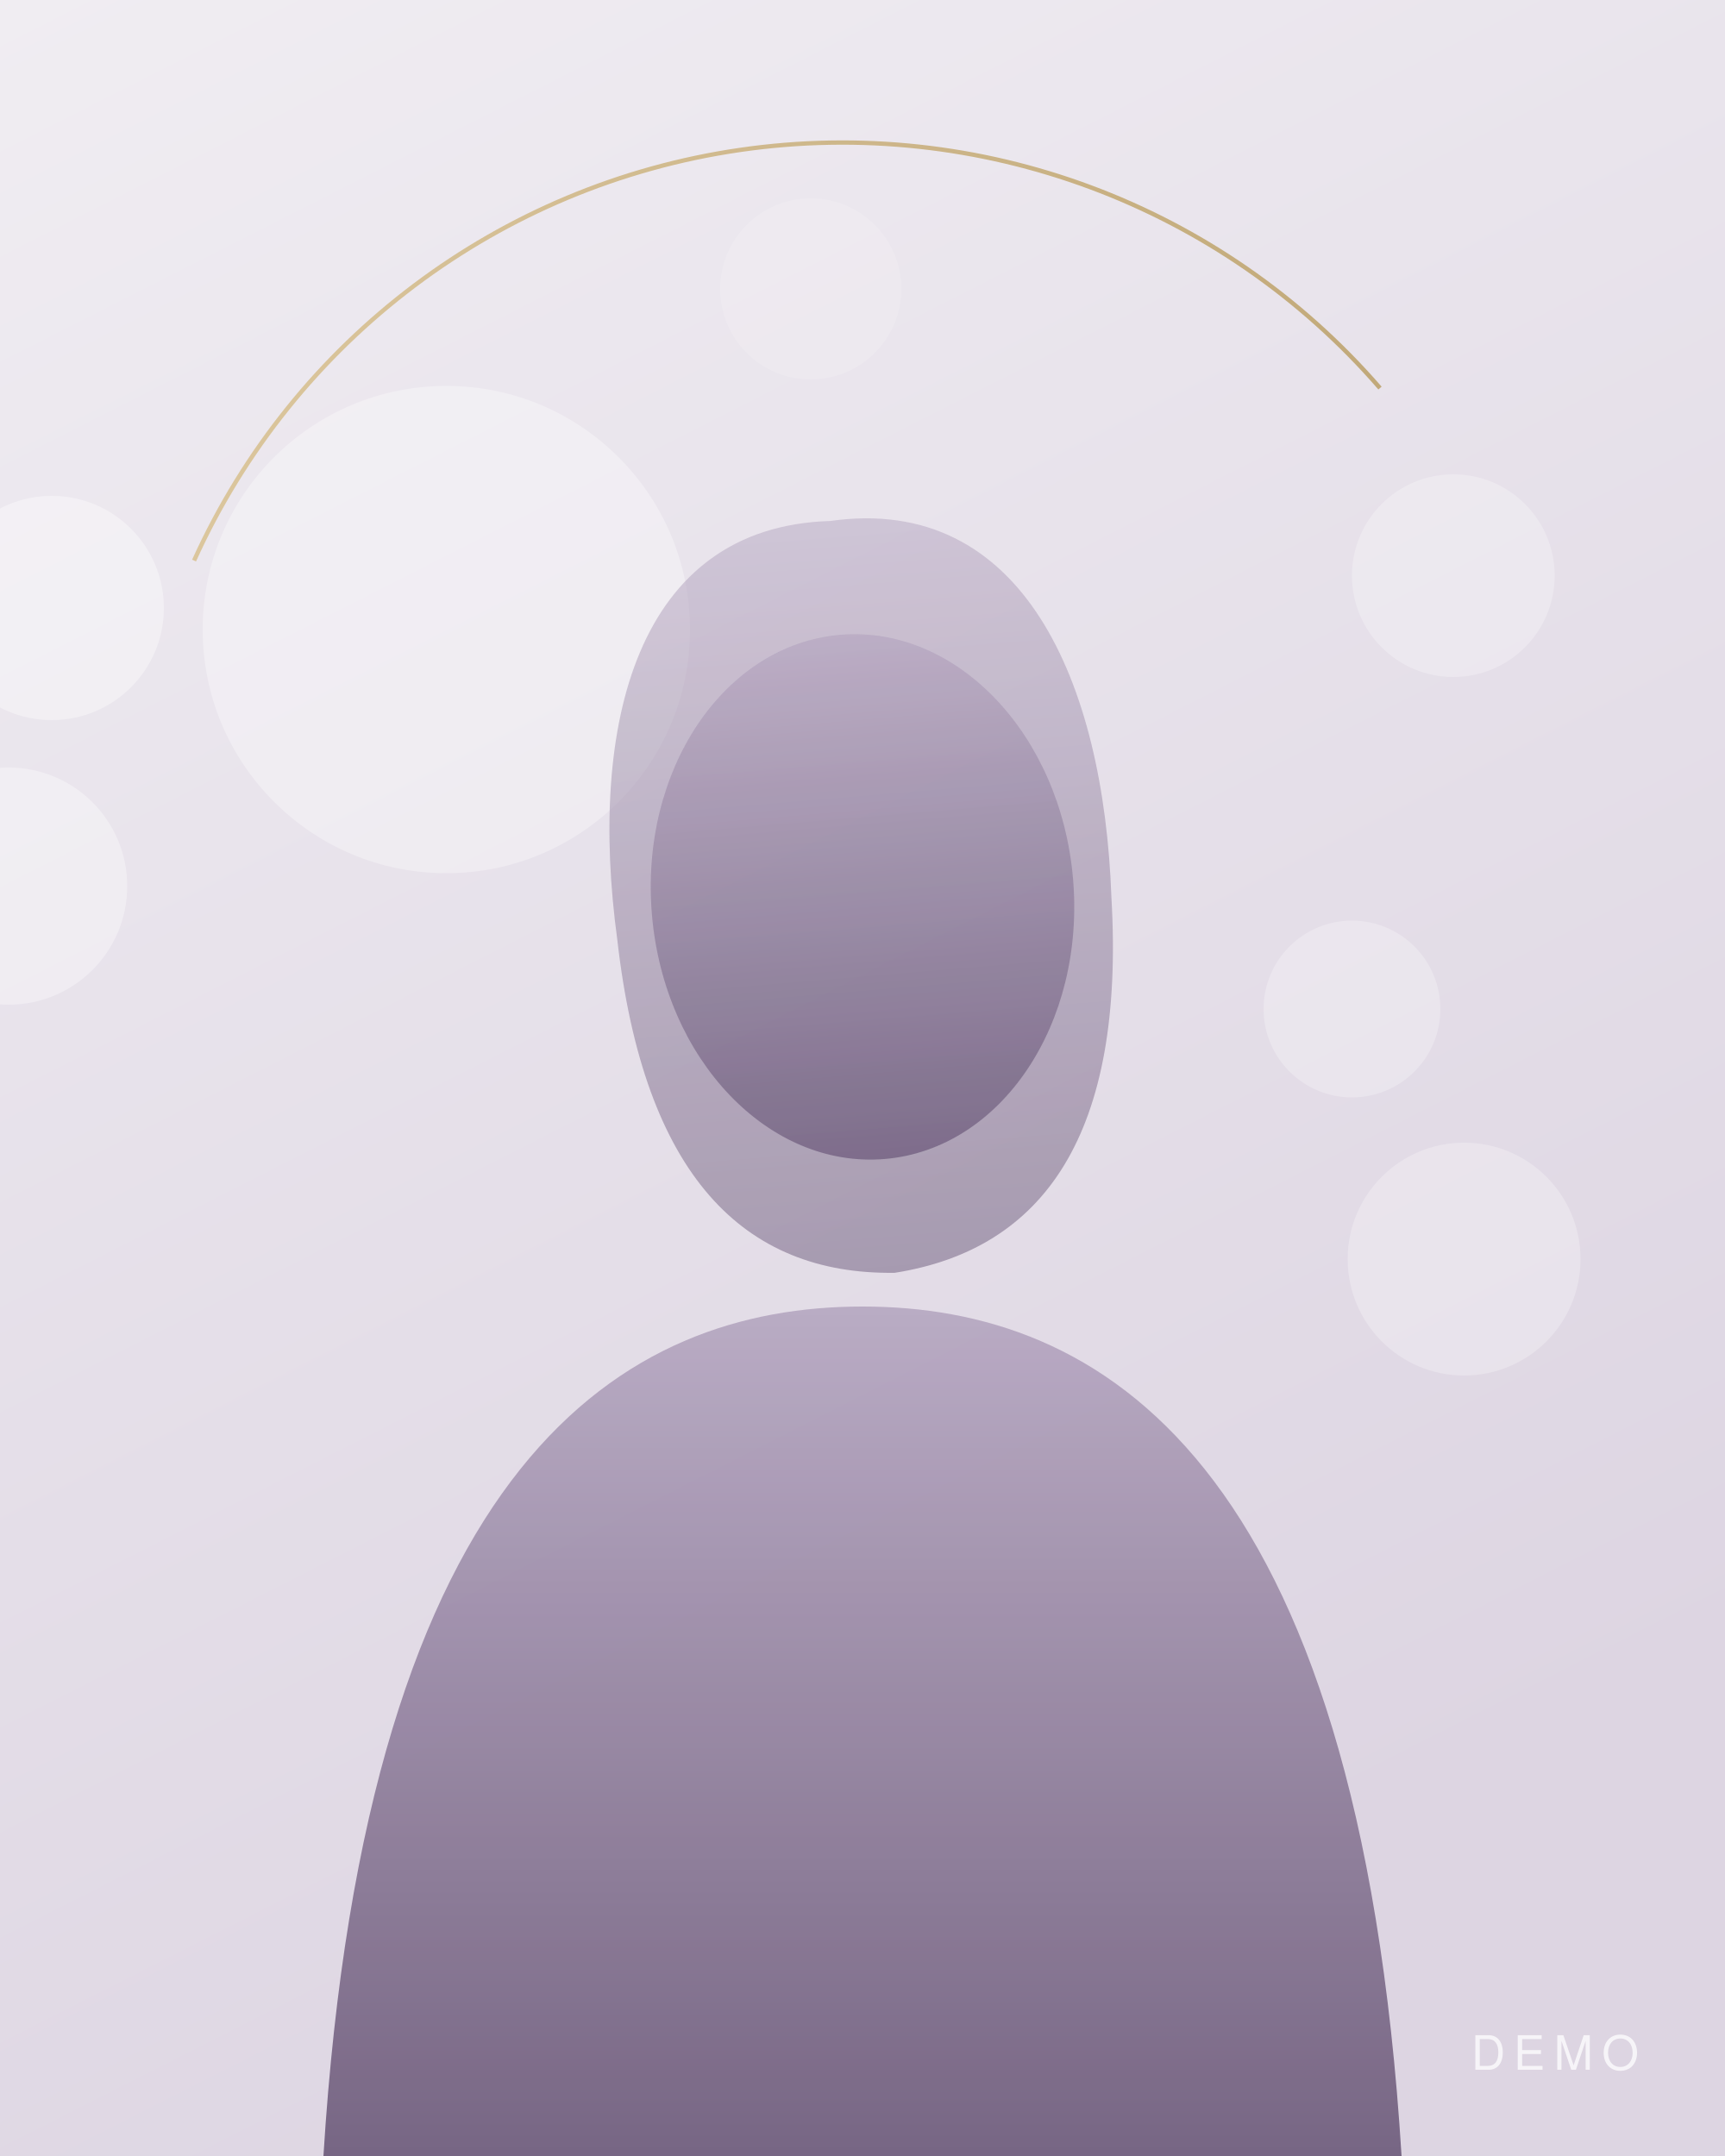
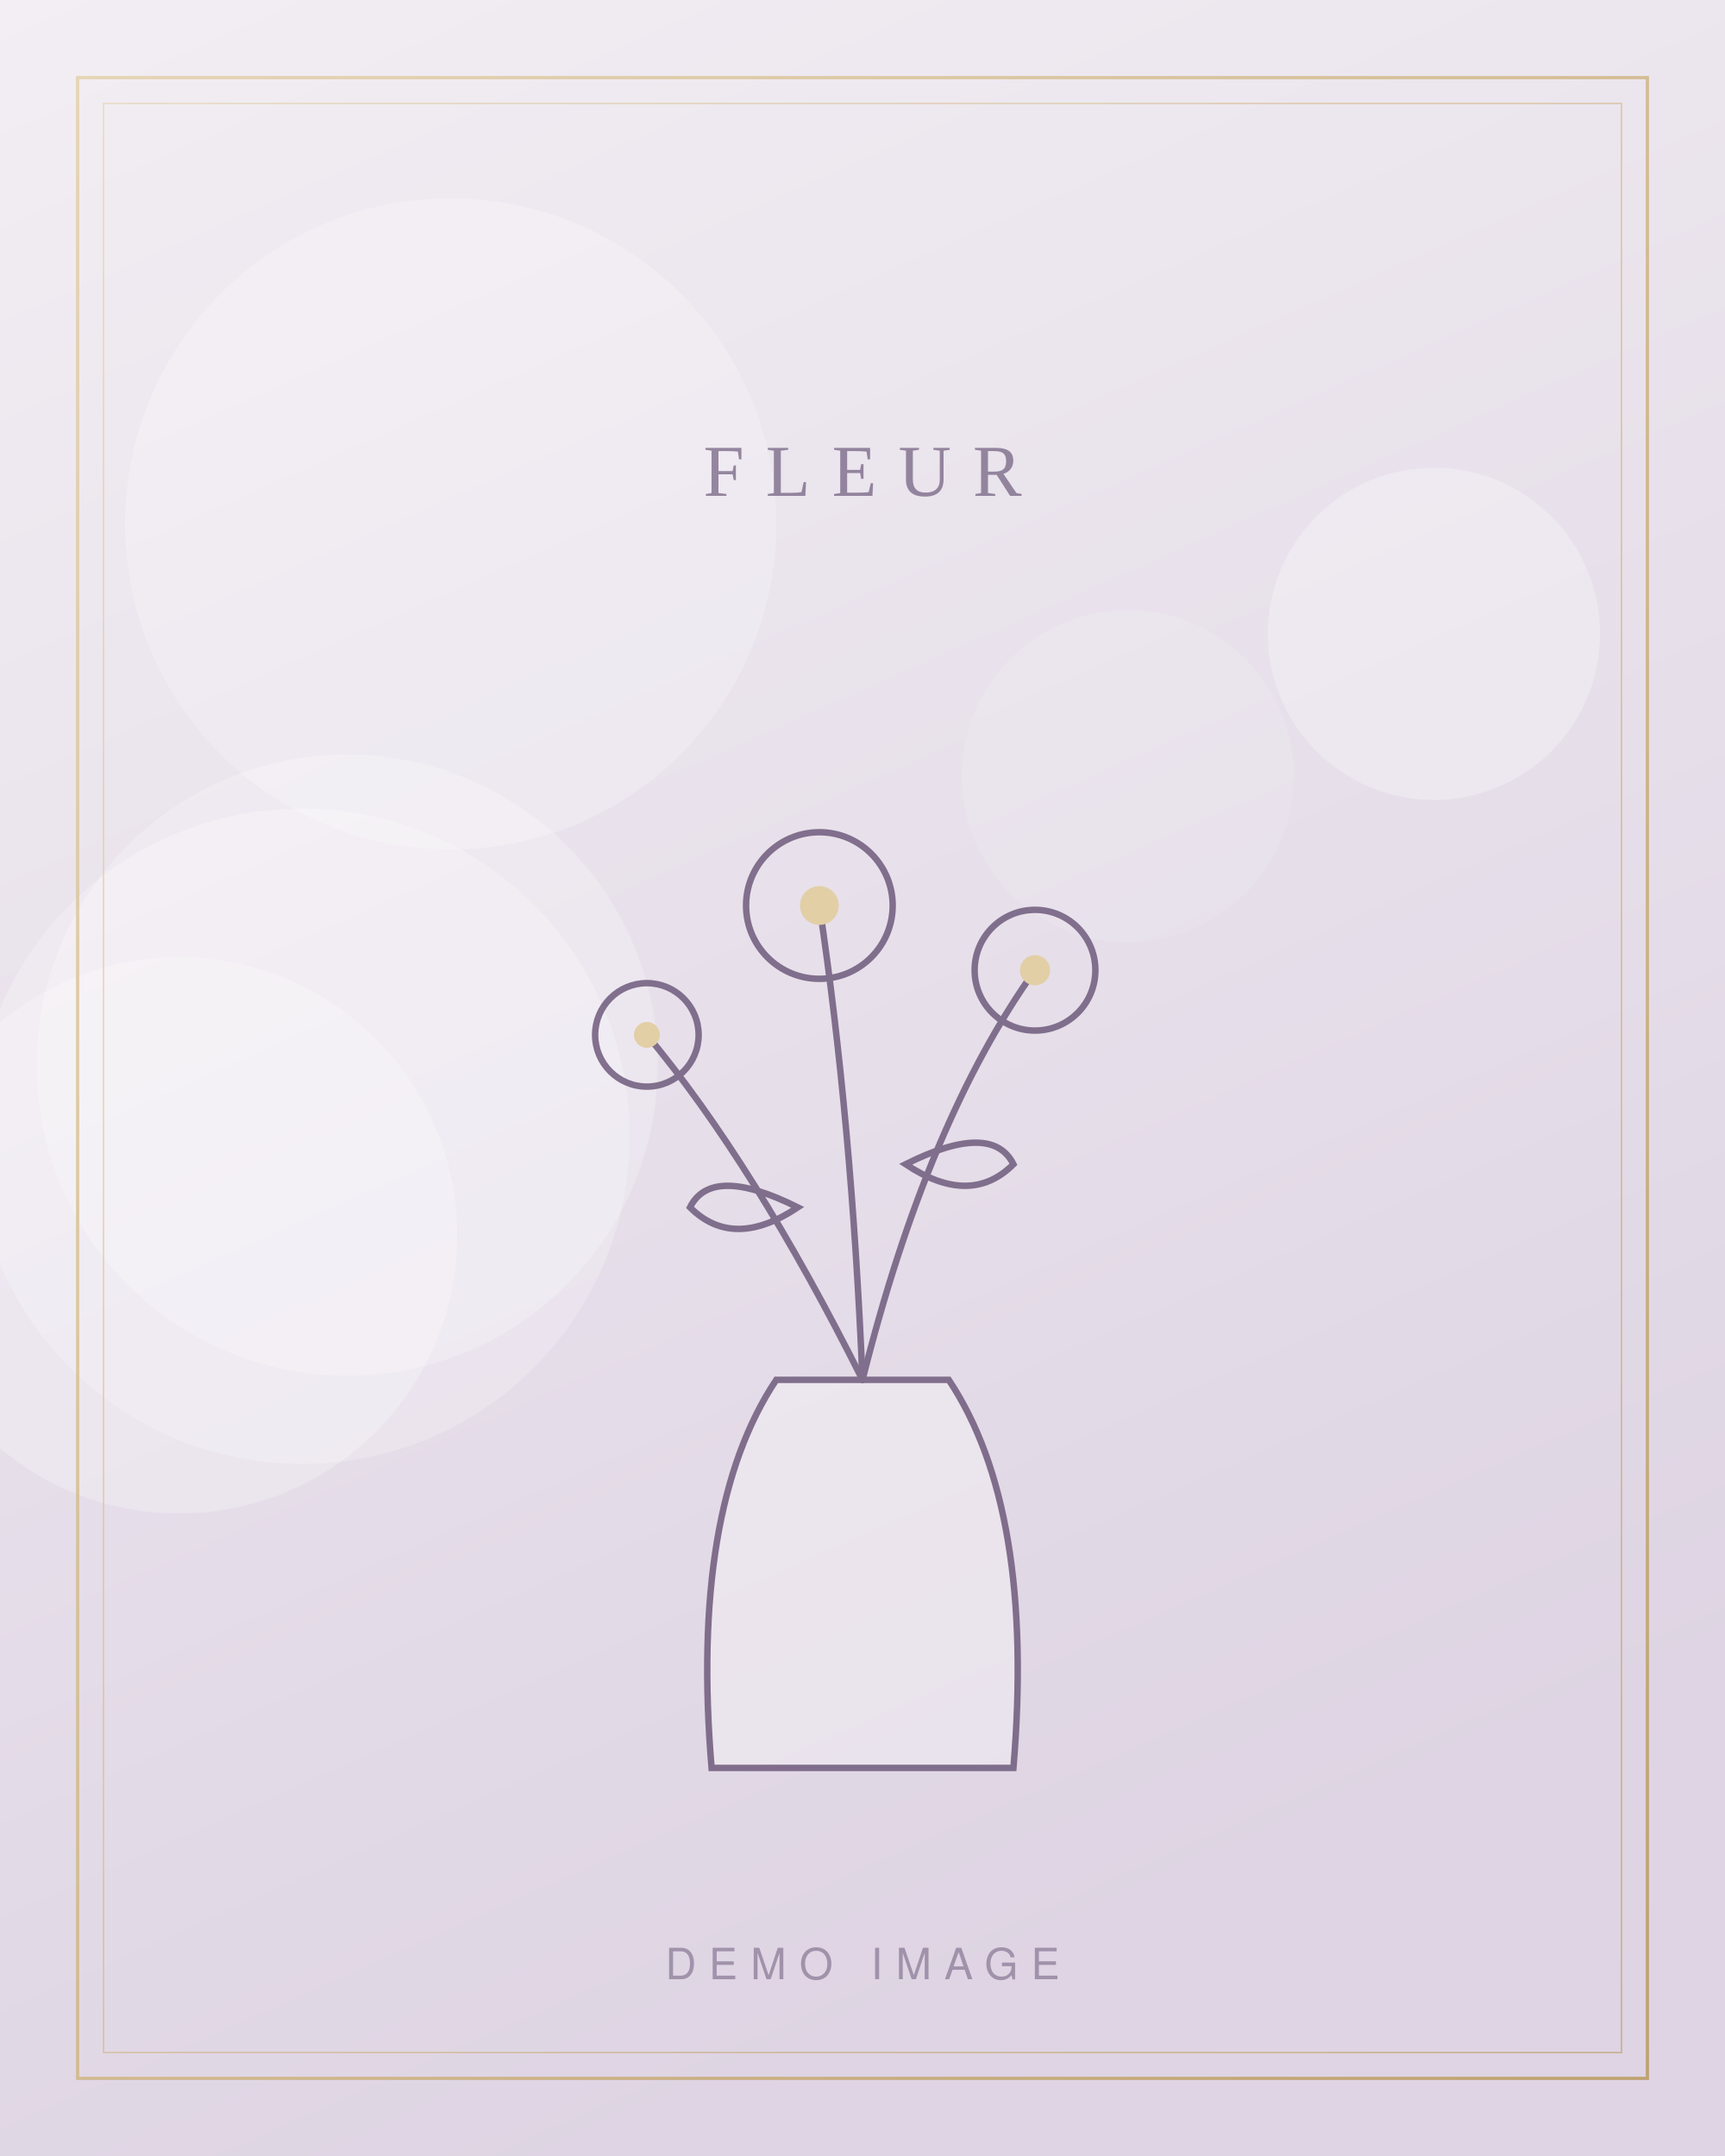
<svg xmlns="http://www.w3.org/2000/svg" viewBox="0 0 800 1000" width="800" height="1000">
  <defs>
-     <linearGradient id="bg" x1="0" y1="0" x2="0.4" y2="1">
-       <stop offset="0" stop-color="#F0EDF2" />
-       <stop offset="1" stop-color="#DDD5E2" />
+     <linearGradient id="bg" x1="0" y1="0" x2="0.35" y2="1">
+       <stop offset="0" stop-color="#F2EEF3" />
+       <stop offset="1" stop-color="#DED4E3" />
    </linearGradient>
-     <linearGradient id="fig" x1="0" y1="0" x2="0" y2="1">
-       <stop offset="0" stop-color="#B5A6C0" />
-       <stop offset="1" stop-color="#6C5A7A" />
-     </linearGradient>
-     <linearGradient id="gold" x1="0" y1="0" x2="1" y2="0">
-       <stop offset="0" stop-color="#D7BE88" />
-       <stop offset="1" stop-color="#B89B5E" />
+     <linearGradient id="gold" x1="0" y1="0" x2="1" y2="1">
+       <stop offset="0" stop-color="#E2CFA6" />
+       <stop offset="1" stop-color="#B99755" />
    </linearGradient>
  </defs>
  <rect width="800" height="1000" fill="url(#bg)" />
-   <circle cx="4" cy="411" r="55" fill="#FFFFFF" opacity="0.33" />
-   <circle cx="679" cy="584" r="54" fill="#FFFFFF" opacity="0.26" />
-   <circle cx="674" cy="267" r="47" fill="#FFFFFF" opacity="0.26" />
-   <circle cx="24" cy="282" r="52" fill="#FFFFFF" opacity="0.36" />
-   <circle cx="627" cy="468" r="41" fill="#FFFFFF" opacity="0.25" />
-   <circle cx="207" cy="292" r="113" fill="#FFFFFF" opacity="0.32" />
-   <circle cx="376" cy="134" r="42" fill="#FFFFFF" opacity="0.14" />
-   <g transform="rotate(-4.9 400 416)" opacity="0.92">
-     <path d="M400 241 C 490 236, 520 326, 515 426 C 512 536, 470 586, 400 591 C 330 586, 288 536, 285 426 C 280 326, 310 236, 400 241 Z" fill="url(#fig)" opacity="0.55" />
-     <ellipse cx="400" cy="416" rx="98" ry="122" fill="url(#fig)" opacity="0.85" />
+   <circle cx="83" cy="573" r="129" fill="#FFFFFF" opacity="0.23" />
+   <circle cx="665" cy="294" r="77" fill="#FFFFFF" opacity="0.27" />
+   <circle cx="209" cy="243" r="151" fill="#FFFFFF" opacity="0.21" />
+   <circle cx="523" cy="360" r="77" fill="#FFFFFF" opacity="0.10" />
+   <circle cx="161" cy="494" r="144" fill="#FFFFFF" opacity="0.22" />
+   <circle cx="140" cy="527" r="152" fill="#FFFFFF" opacity="0.22" />
+   <rect x="36" y="36" width="728" height="928" fill="none" stroke="url(#gold)" stroke-width="1.5" opacity="0.8" />
+   <rect x="48" y="48" width="704" height="904" fill="none" stroke="url(#gold)" stroke-width="0.8" opacity="0.5" />
+   <g stroke="#6E5B7C" stroke-width="3" fill="none" stroke-linecap="round" opacity="0.85">
+     <path d="M330 820 Q 320 700 360 640 L440 640 Q 480 700 470 820 Z" fill="#FFFFFF" fill-opacity="0.35" />
+     <path d="M400 640 Q 395 520 380 420" />
+     <path d="M400 640 Q 430 520 480 450" />
+     <path d="M400 640 Q 350 540 300 480" />
+     <path d="M380 420 m -34 0 a 34 34 0 1 0 68 0 a 34 34 0 1 0 -68 0" />
+     <path d="M480 450 m -28 0 a 28 28 0 1 0 56 0 a 28 28 0 1 0 -56 0" />
+     <path d="M300 480 m -24 0 a 24 24 0 1 0 48 0 a 24 24 0 1 0 -48 0" />
+     <path d="M420 540 Q 460 520 470 540 Q 450 560 420 540 Z" />
+     <path d="M370 560 Q 330 540 320 560 Q 340 580 370 560 Z" />
  </g>
-   <path d="M150 1000 C 170 676, 290 606, 400 606 C 510 606, 630 676, 650 1000 Z" fill="url(#fig)" opacity="0.9" />
-   <path d="M90 260 A 330 330 0 0 1 640 180" stroke="url(#gold)" stroke-width="2" fill="none" opacity="0.8" />
-   <text x="760" y="960" text-anchor="end" font-family="Helvetica, Arial, sans-serif" font-size="22" letter-spacing="4" fill="#FFFFFF" opacity="0.75">DEMO</text>
+   <circle cx="380" cy="420" r="9" fill="#E2CFA6" />
+   <circle cx="480" cy="450" r="7" fill="#E2CFA6" />
+   <circle cx="300" cy="480" r="6" fill="#E2CFA6" />
+   <text x="400" y="230" text-anchor="middle" font-family="Cormorant Garamond, 'Times New Roman', Georgia, serif" font-size="34" letter-spacing="10" fill="#6E5B7C" opacity="0.7">FLEUR</text>
+   <text x="400" y="918" text-anchor="middle" font-family="Helvetica, Arial, sans-serif" font-size="20" letter-spacing="6" fill="#6E5B7C" opacity="0.55">DEMO IMAGE</text>
</svg>
